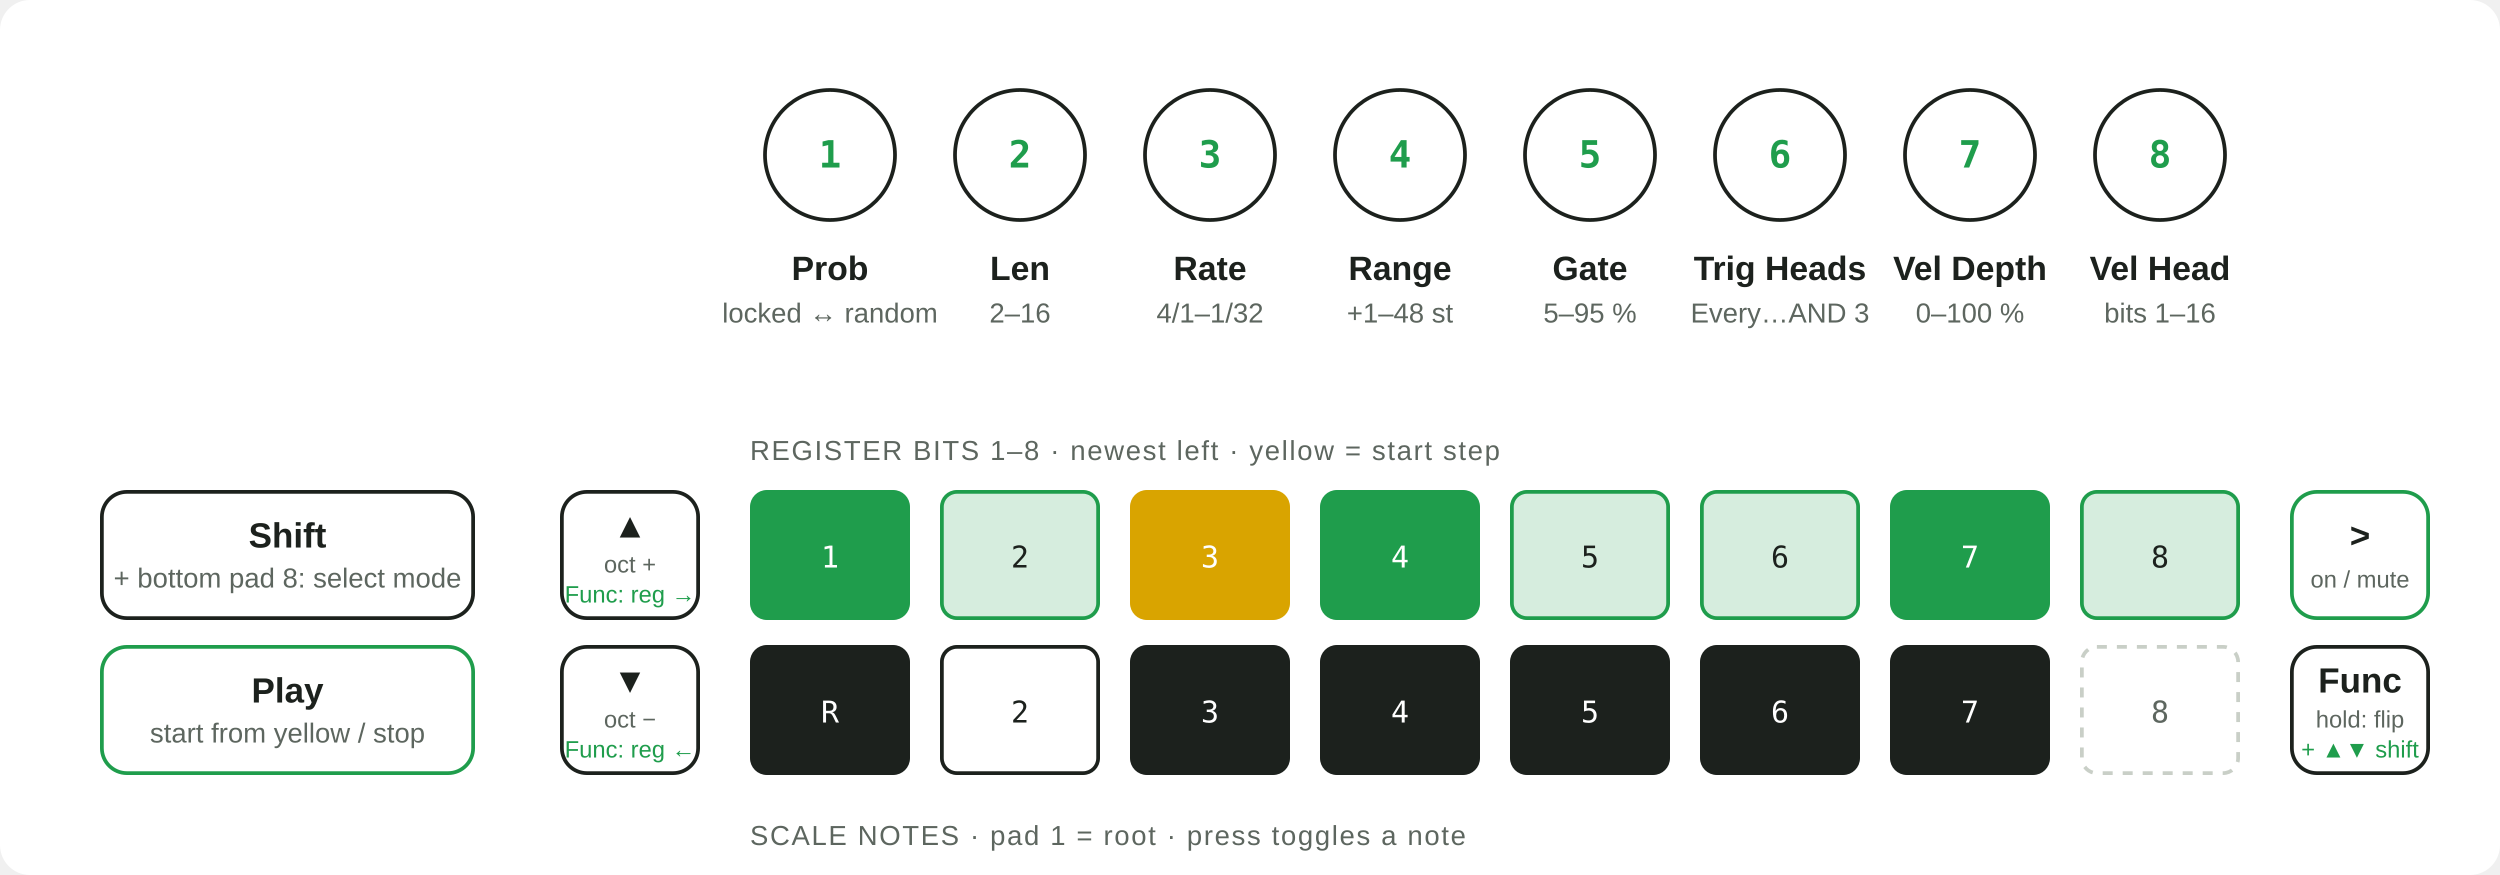
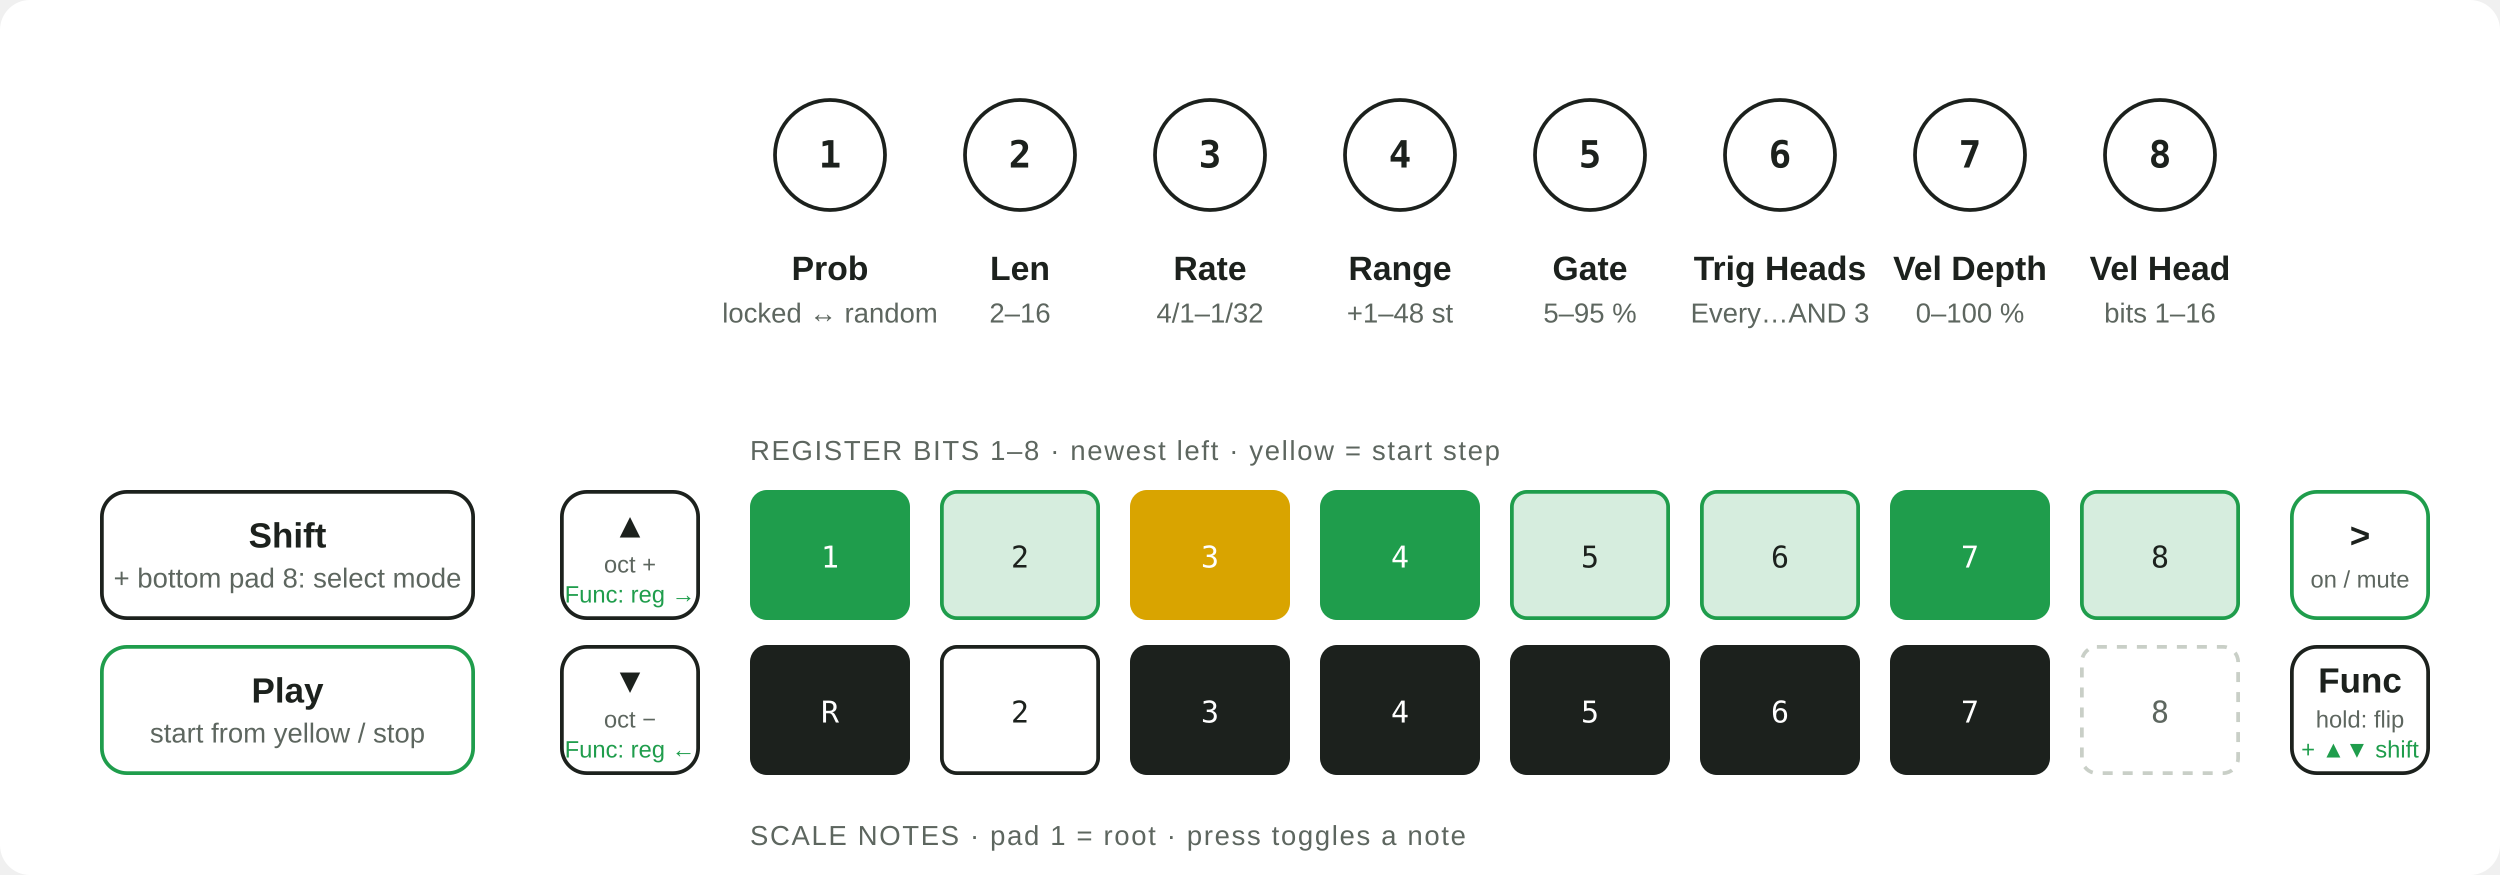
<svg xmlns="http://www.w3.org/2000/svg" viewBox="0 0 1000 350" width="1000" height="350" font-family="'IBM Plex Sans Condensed', 'Arial Narrow', 'Helvetica Neue', Arial, sans-serif">
  <style>
  .bg{fill:#ffffff} .fg{fill:#1c211d} .mu{fill:#5d665f} .ac{fill:#1f9d4c}
  .s-fg{stroke:#1c211d} .s-ac{stroke:#1f9d4c} .s-line{stroke:#c9cfc7}
  .on{fill:#1f9d4c;stroke:#1f9d4c} .st{fill:#d9a400;stroke:#d9a400}
  .note{fill:#1c211d;stroke:#1c211d} .note-off{fill:none;stroke:#1c211d}
  .ink-on{fill:#ffffff} .ink-note{fill:#ffffff}
  .mono{font-family:'JetBrains Mono',Menlo,Consolas,monospace}
  @media (prefers-color-scheme: dark){
    .bg{fill:#0d1117} .fg{fill:#e3e8e2} .mu{fill:#98a29a} .ac{fill:#4fd27f}
    .s-fg{stroke:#e3e8e2} .s-ac{stroke:#4fd27f} .s-line{stroke:#3a423c}
    .on{fill:#4fd27f;stroke:#4fd27f} .st{fill:#f2cf3a;stroke:#f2cf3a}
    .note{fill:#e3e8e2;stroke:#e3e8e2} .note-off{stroke:#e3e8e2}
    .ink-on{fill:#101311} .ink-note{fill:#101311}
  }
</style>
  <rect class="bg" width="1000" height="350" rx="12" />
  <g text-anchor="middle">
-     <circle cx="332" cy="62" r="26" fill="none" class="s-fg" stroke-width="1.5" />
-     <text x="332" y="67" font-size="15" font-weight="600" class="ac mono">1</text>
+     <circle cx="332" cy="62" r="22" fill="none" class="s-fg" stroke-width="1.5" />
+     <text x="332" y="67" font-size="15" font-weight="600" class="fg mono">1</text>
    <text x="332" y="112" font-size="13.5" font-weight="600" class="fg">Prob</text>
    <text x="332" y="129" font-size="11" class="mu">locked ↔ random</text>
-     <circle cx="408" cy="62" r="26" fill="none" class="s-fg" stroke-width="1.5" />
-     <text x="408" y="67" font-size="15" font-weight="600" class="ac mono">2</text>
+     <circle cx="408" cy="62" r="22" fill="none" class="s-fg" stroke-width="1.5" />
+     <text x="408" y="67" font-size="15" font-weight="600" class="fg mono">2</text>
    <text x="408" y="112" font-size="13.5" font-weight="600" class="fg">Len</text>
    <text x="408" y="129" font-size="11" class="mu">2–16</text>
-     <circle cx="484" cy="62" r="26" fill="none" class="s-fg" stroke-width="1.5" />
-     <text x="484" y="67" font-size="15" font-weight="600" class="ac mono">3</text>
+     <circle cx="484" cy="62" r="22" fill="none" class="s-fg" stroke-width="1.5" />
+     <text x="484" y="67" font-size="15" font-weight="600" class="fg mono">3</text>
    <text x="484" y="112" font-size="13.5" font-weight="600" class="fg">Rate</text>
    <text x="484" y="129" font-size="11" class="mu">4/1–1/32</text>
-     <circle cx="560" cy="62" r="26" fill="none" class="s-fg" stroke-width="1.5" />
-     <text x="560" y="67" font-size="15" font-weight="600" class="ac mono">4</text>
+     <circle cx="560" cy="62" r="22" fill="none" class="s-fg" stroke-width="1.5" />
+     <text x="560" y="67" font-size="15" font-weight="600" class="fg mono">4</text>
    <text x="560" y="112" font-size="13.5" font-weight="600" class="fg">Range</text>
    <text x="560" y="129" font-size="11" class="mu">+1–48 st</text>
-     <circle cx="636" cy="62" r="26" fill="none" class="s-fg" stroke-width="1.5" />
-     <text x="636" y="67" font-size="15" font-weight="600" class="ac mono">5</text>
+     <circle cx="636" cy="62" r="22" fill="none" class="s-fg" stroke-width="1.5" />
+     <text x="636" y="67" font-size="15" font-weight="600" class="fg mono">5</text>
    <text x="636" y="112" font-size="13.5" font-weight="600" class="fg">Gate</text>
    <text x="636" y="129" font-size="11" class="mu">5–95 %</text>
-     <circle cx="712" cy="62" r="26" fill="none" class="s-fg" stroke-width="1.5" />
-     <text x="712" y="67" font-size="15" font-weight="600" class="ac mono">6</text>
+     <circle cx="712" cy="62" r="22" fill="none" class="s-fg" stroke-width="1.5" />
+     <text x="712" y="67" font-size="15" font-weight="600" class="fg mono">6</text>
    <text x="712" y="112" font-size="13.5" font-weight="600" class="fg">Trig Heads</text>
    <text x="712" y="129" font-size="11" class="mu">Every…AND 3</text>
-     <circle cx="788" cy="62" r="26" fill="none" class="s-fg" stroke-width="1.5" />
-     <text x="788" y="67" font-size="15" font-weight="600" class="ac mono">7</text>
+     <circle cx="788" cy="62" r="22" fill="none" class="s-fg" stroke-width="1.5" />
+     <text x="788" y="67" font-size="15" font-weight="600" class="fg mono">7</text>
    <text x="788" y="112" font-size="13.5" font-weight="600" class="fg">Vel Depth</text>
    <text x="788" y="129" font-size="11" class="mu">0–100 %</text>
-     <circle cx="864" cy="62" r="26" fill="none" class="s-fg" stroke-width="1.5" />
-     <text x="864" y="67" font-size="15" font-weight="600" class="ac mono">8</text>
+     <circle cx="864" cy="62" r="22" fill="none" class="s-fg" stroke-width="1.5" />
+     <text x="864" y="67" font-size="15" font-weight="600" class="fg mono">8</text>
    <text x="864" y="112" font-size="13.5" font-weight="600" class="fg">Vel Head</text>
    <text x="864" y="129" font-size="11" class="mu">bits 1–16</text>
  </g>
  <text x="300" y="184" font-size="11" letter-spacing=".06em" class="mu">REGISTER BITS 1–8 · newest left · yellow = start step</text>
  <text x="300" y="338" font-size="11" letter-spacing=".06em" class="mu">SCALE NOTES · pad 1 = root · press toggles a note</text>
  <g text-anchor="middle">
    <rect x="300.75" y="196.75" width="62.5" height="50.5" rx="6" class="on" stroke-width="1.5" />
    <text x="332" y="227" font-size="12" class="mono ink-on">1</text>
    <rect x="300.75" y="258.75" width="62.5" height="50.5" rx="6" class="note" stroke-width="1.5" />
    <text x="332" y="289" font-size="12" class="mono ink-note">R</text>
    <rect x="376.75" y="196.75" width="62.5" height="50.5" rx="6" class="on" stroke-width="1.5" fill-opacity=".18" />
    <text x="408" y="227" font-size="12" class="mono fg">2</text>
    <rect x="376.75" y="258.75" width="62.5" height="50.5" rx="6" class="note-off" stroke-width="1.5" />
    <text x="408" y="289" font-size="12" class="mono fg">2</text>
    <rect x="452.75" y="196.75" width="62.5" height="50.5" rx="6" class="st" stroke-width="1.5" />
    <text x="484" y="227" font-size="12" class="mono ink-on">3</text>
    <rect x="452.75" y="258.75" width="62.5" height="50.5" rx="6" class="note" stroke-width="1.5" />
    <text x="484" y="289" font-size="12" class="mono ink-note">3</text>
    <rect x="528.75" y="196.75" width="62.5" height="50.5" rx="6" class="on" stroke-width="1.5" />
    <text x="560" y="227" font-size="12" class="mono ink-on">4</text>
    <rect x="528.75" y="258.75" width="62.5" height="50.5" rx="6" class="note" stroke-width="1.5" />
    <text x="560" y="289" font-size="12" class="mono ink-note">4</text>
    <rect x="604.75" y="196.75" width="62.5" height="50.5" rx="6" class="on" stroke-width="1.5" fill-opacity=".18" />
    <text x="636" y="227" font-size="12" class="mono fg">5</text>
    <rect x="604.75" y="258.75" width="62.5" height="50.5" rx="6" class="note" stroke-width="1.5" />
    <text x="636" y="289" font-size="12" class="mono ink-note">5</text>
    <rect x="680.75" y="196.75" width="62.5" height="50.5" rx="6" class="on" stroke-width="1.5" fill-opacity=".18" />
    <text x="712" y="227" font-size="12" class="mono fg">6</text>
    <rect x="680.75" y="258.75" width="62.5" height="50.5" rx="6" class="note" stroke-width="1.5" />
    <text x="712" y="289" font-size="12" class="mono ink-note">6</text>
    <rect x="756.75" y="196.75" width="62.5" height="50.5" rx="6" class="on" stroke-width="1.5" />
    <text x="788" y="227" font-size="12" class="mono ink-on">7</text>
    <rect x="756.75" y="258.75" width="62.5" height="50.5" rx="6" class="note" stroke-width="1.5" />
    <text x="788" y="289" font-size="12" class="mono ink-note">7</text>
    <rect x="832.75" y="196.75" width="62.5" height="50.5" rx="6" class="on" stroke-width="1.5" fill-opacity=".18" />
    <text x="864" y="227" font-size="12" class="mono fg">8</text>
    <rect x="832.75" y="258.75" width="62.5" height="50.5" rx="6" fill="none" class="s-line" stroke-width="1.5" stroke-dasharray="4 4" />
    <text x="864" y="289" font-size="12" class="mono mu">8</text>
    <rect x="40.75" y="196.75" width="148.5" height="50.5" rx="10" fill="none" class="s-fg" stroke-width="1.5" />
    <text x="115.0" y="219" font-size="14" font-weight="600" class="fg">Shift</text>
    <text x="115.0" y="235" font-size="11" class="mu">+ bottom pad 8: select mode</text>
    <rect x="40.75" y="258.75" width="148.5" height="50.5" rx="10" fill="none" class="s-ac" stroke-width="1.5" />
    <text x="115.0" y="281" font-size="14" font-weight="600" class="fg">Play</text>
    <text x="115.0" y="297" font-size="11" class="mu">start from yellow / stop</text>
    <rect x="224.75" y="196.75" width="54.5" height="50.5" rx="10" fill="none" class="s-fg" stroke-width="1.5" />
    <text x="252.0" y="215" font-size="14" font-weight="600" class="fg">▲</text>
    <text x="252.0" y="229" font-size="9.5" class="mu">oct +</text>
    <text x="252.0" y="241" font-size="9.5" class="ac">Func: reg →</text>
    <rect x="224.75" y="258.75" width="54.5" height="50.5" rx="10" fill="none" class="s-fg" stroke-width="1.5" />
    <text x="252.0" y="277" font-size="14" font-weight="600" class="fg">▼</text>
    <text x="252.0" y="291" font-size="9.5" class="mu">oct −</text>
    <text x="252.0" y="303" font-size="9.5" class="ac">Func: reg ←</text>
    <rect x="916.75" y="196.75" width="54.5" height="50.5" rx="10" fill="none" class="s-ac" stroke-width="1.5" />
    <text x="944.0" y="219" font-size="14" font-weight="600" class="fg">&gt;</text>
    <text x="944.0" y="235" font-size="9.5" class="mu">on / mute</text>
    <rect x="916.75" y="258.75" width="54.5" height="50.5" rx="10" fill="none" class="s-fg" stroke-width="1.5" />
    <text x="944.0" y="277" font-size="14" font-weight="600" class="fg">Func</text>
    <text x="944.0" y="291" font-size="9.5" class="mu">hold: flip</text>
    <text x="944.0" y="303" font-size="9.5" class="ac">+ ▲▼ shift</text>
  </g>
</svg>
